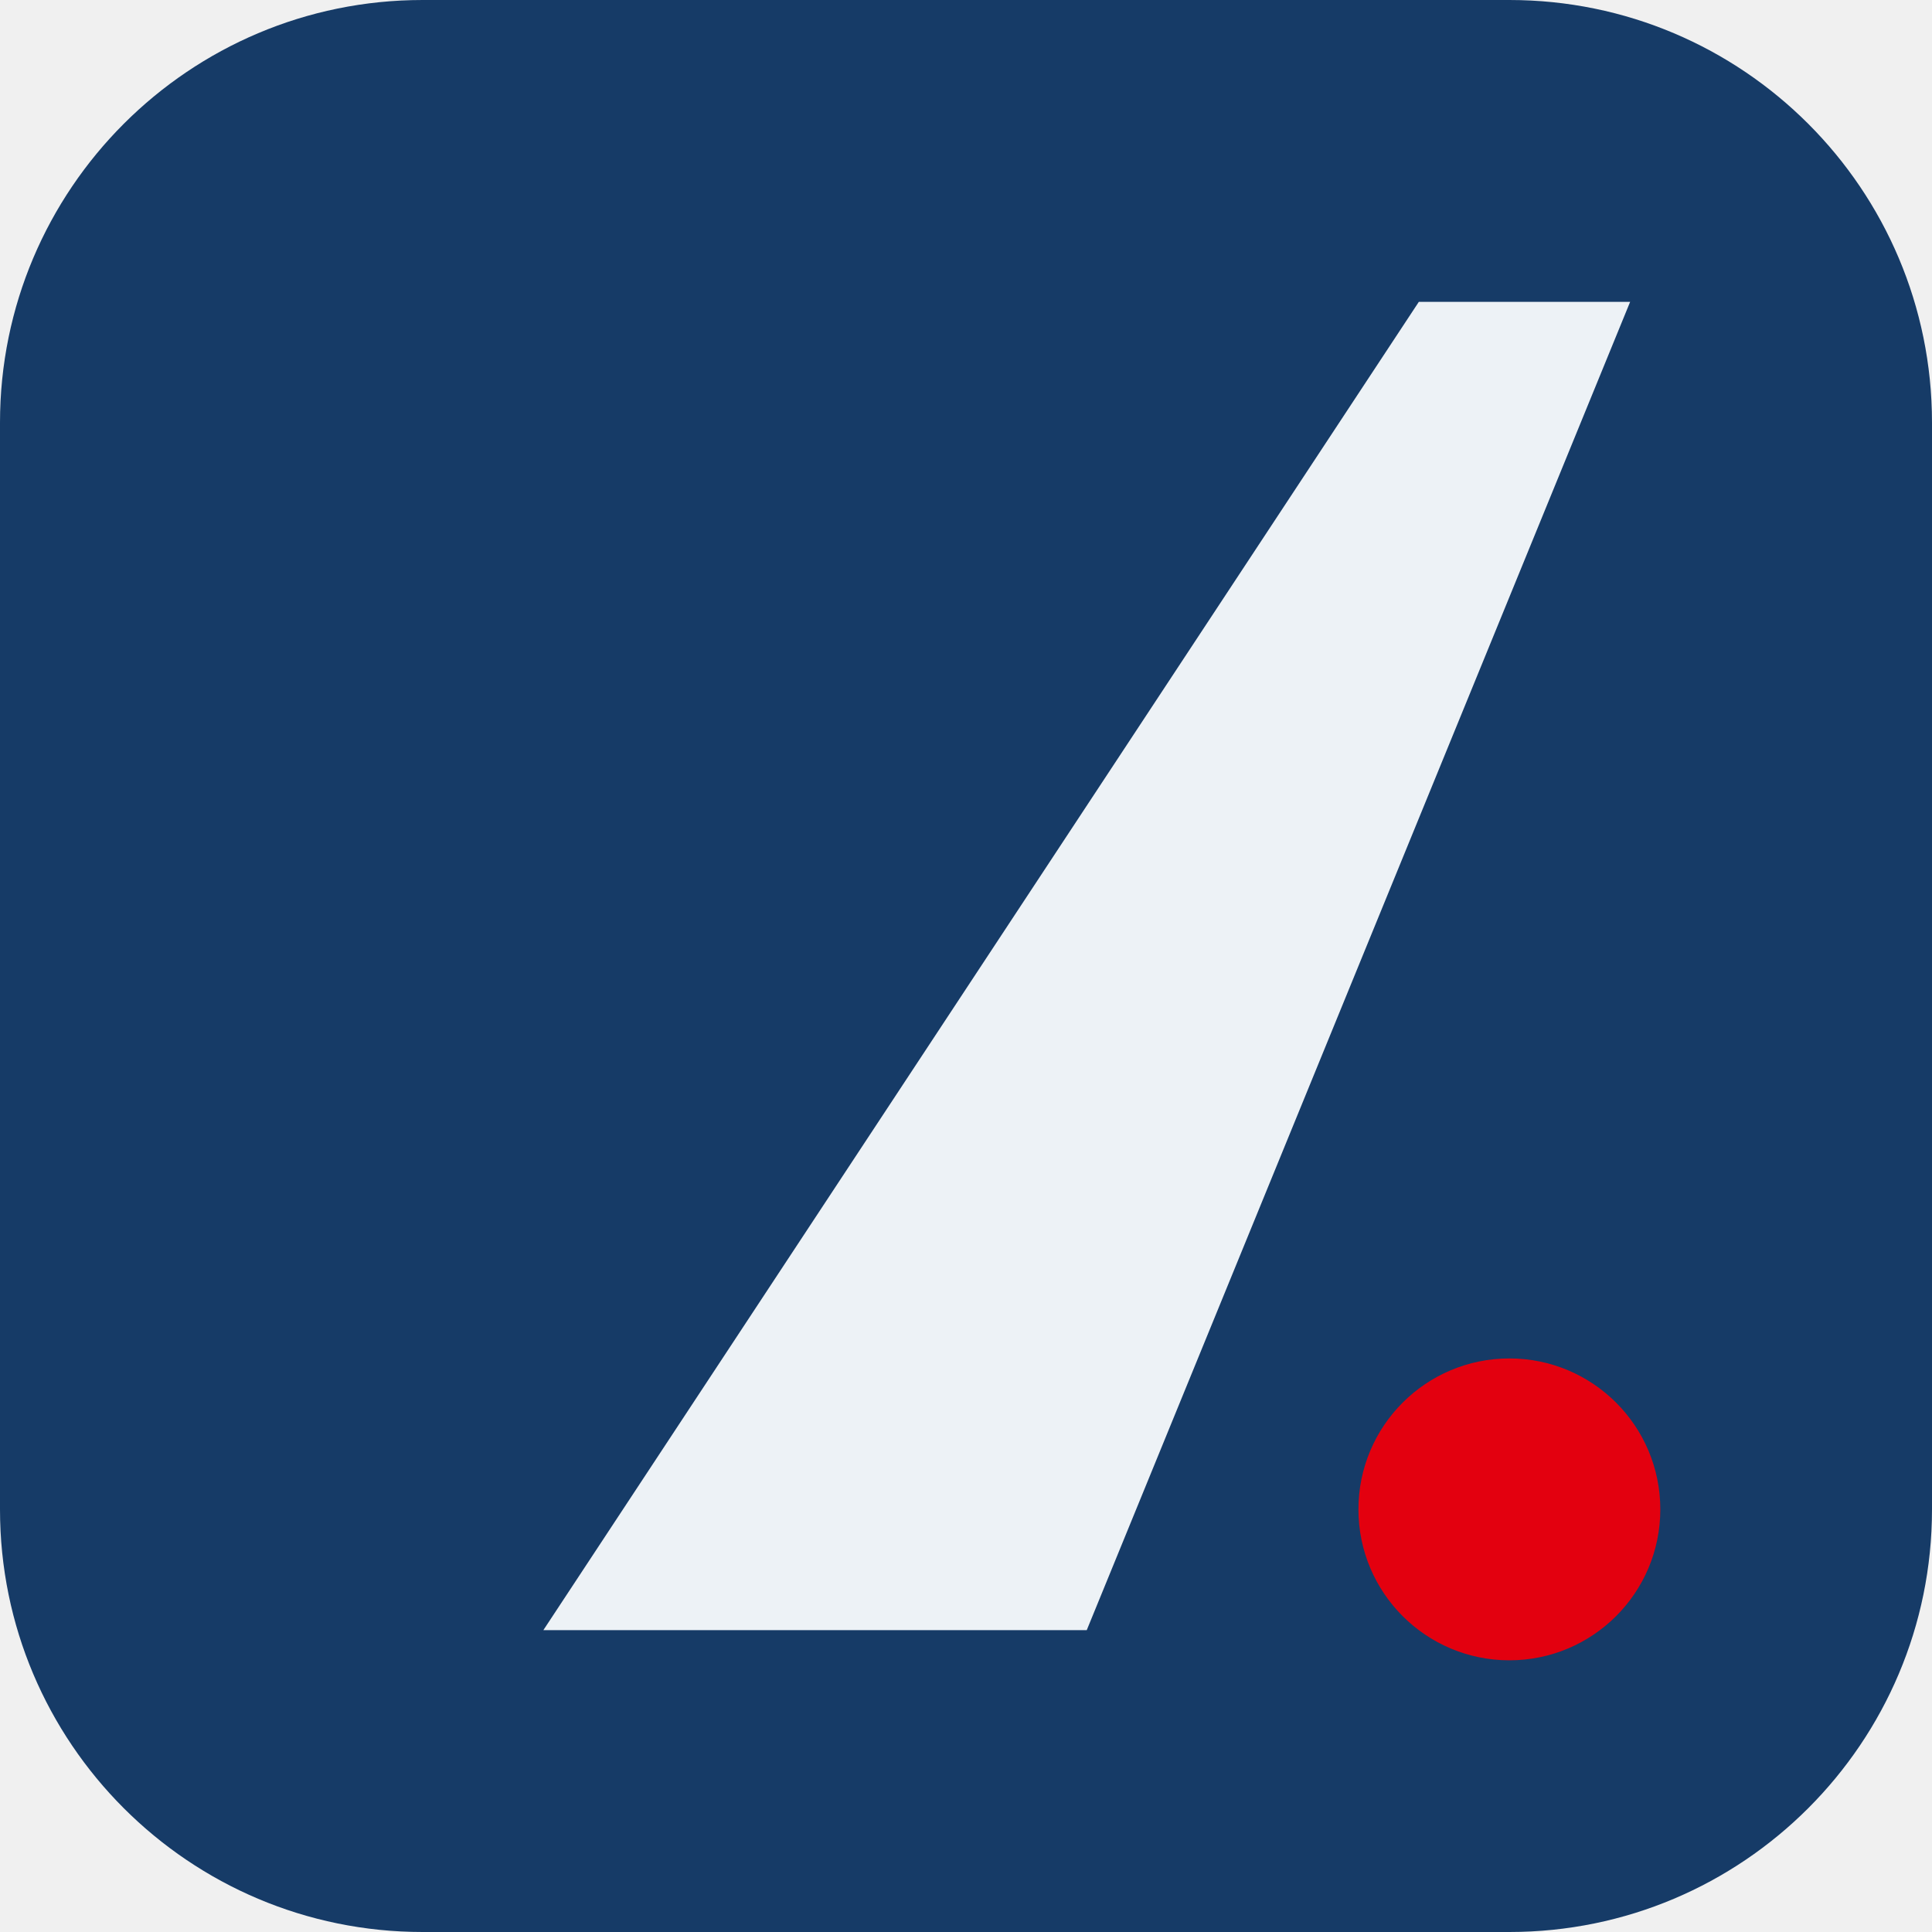
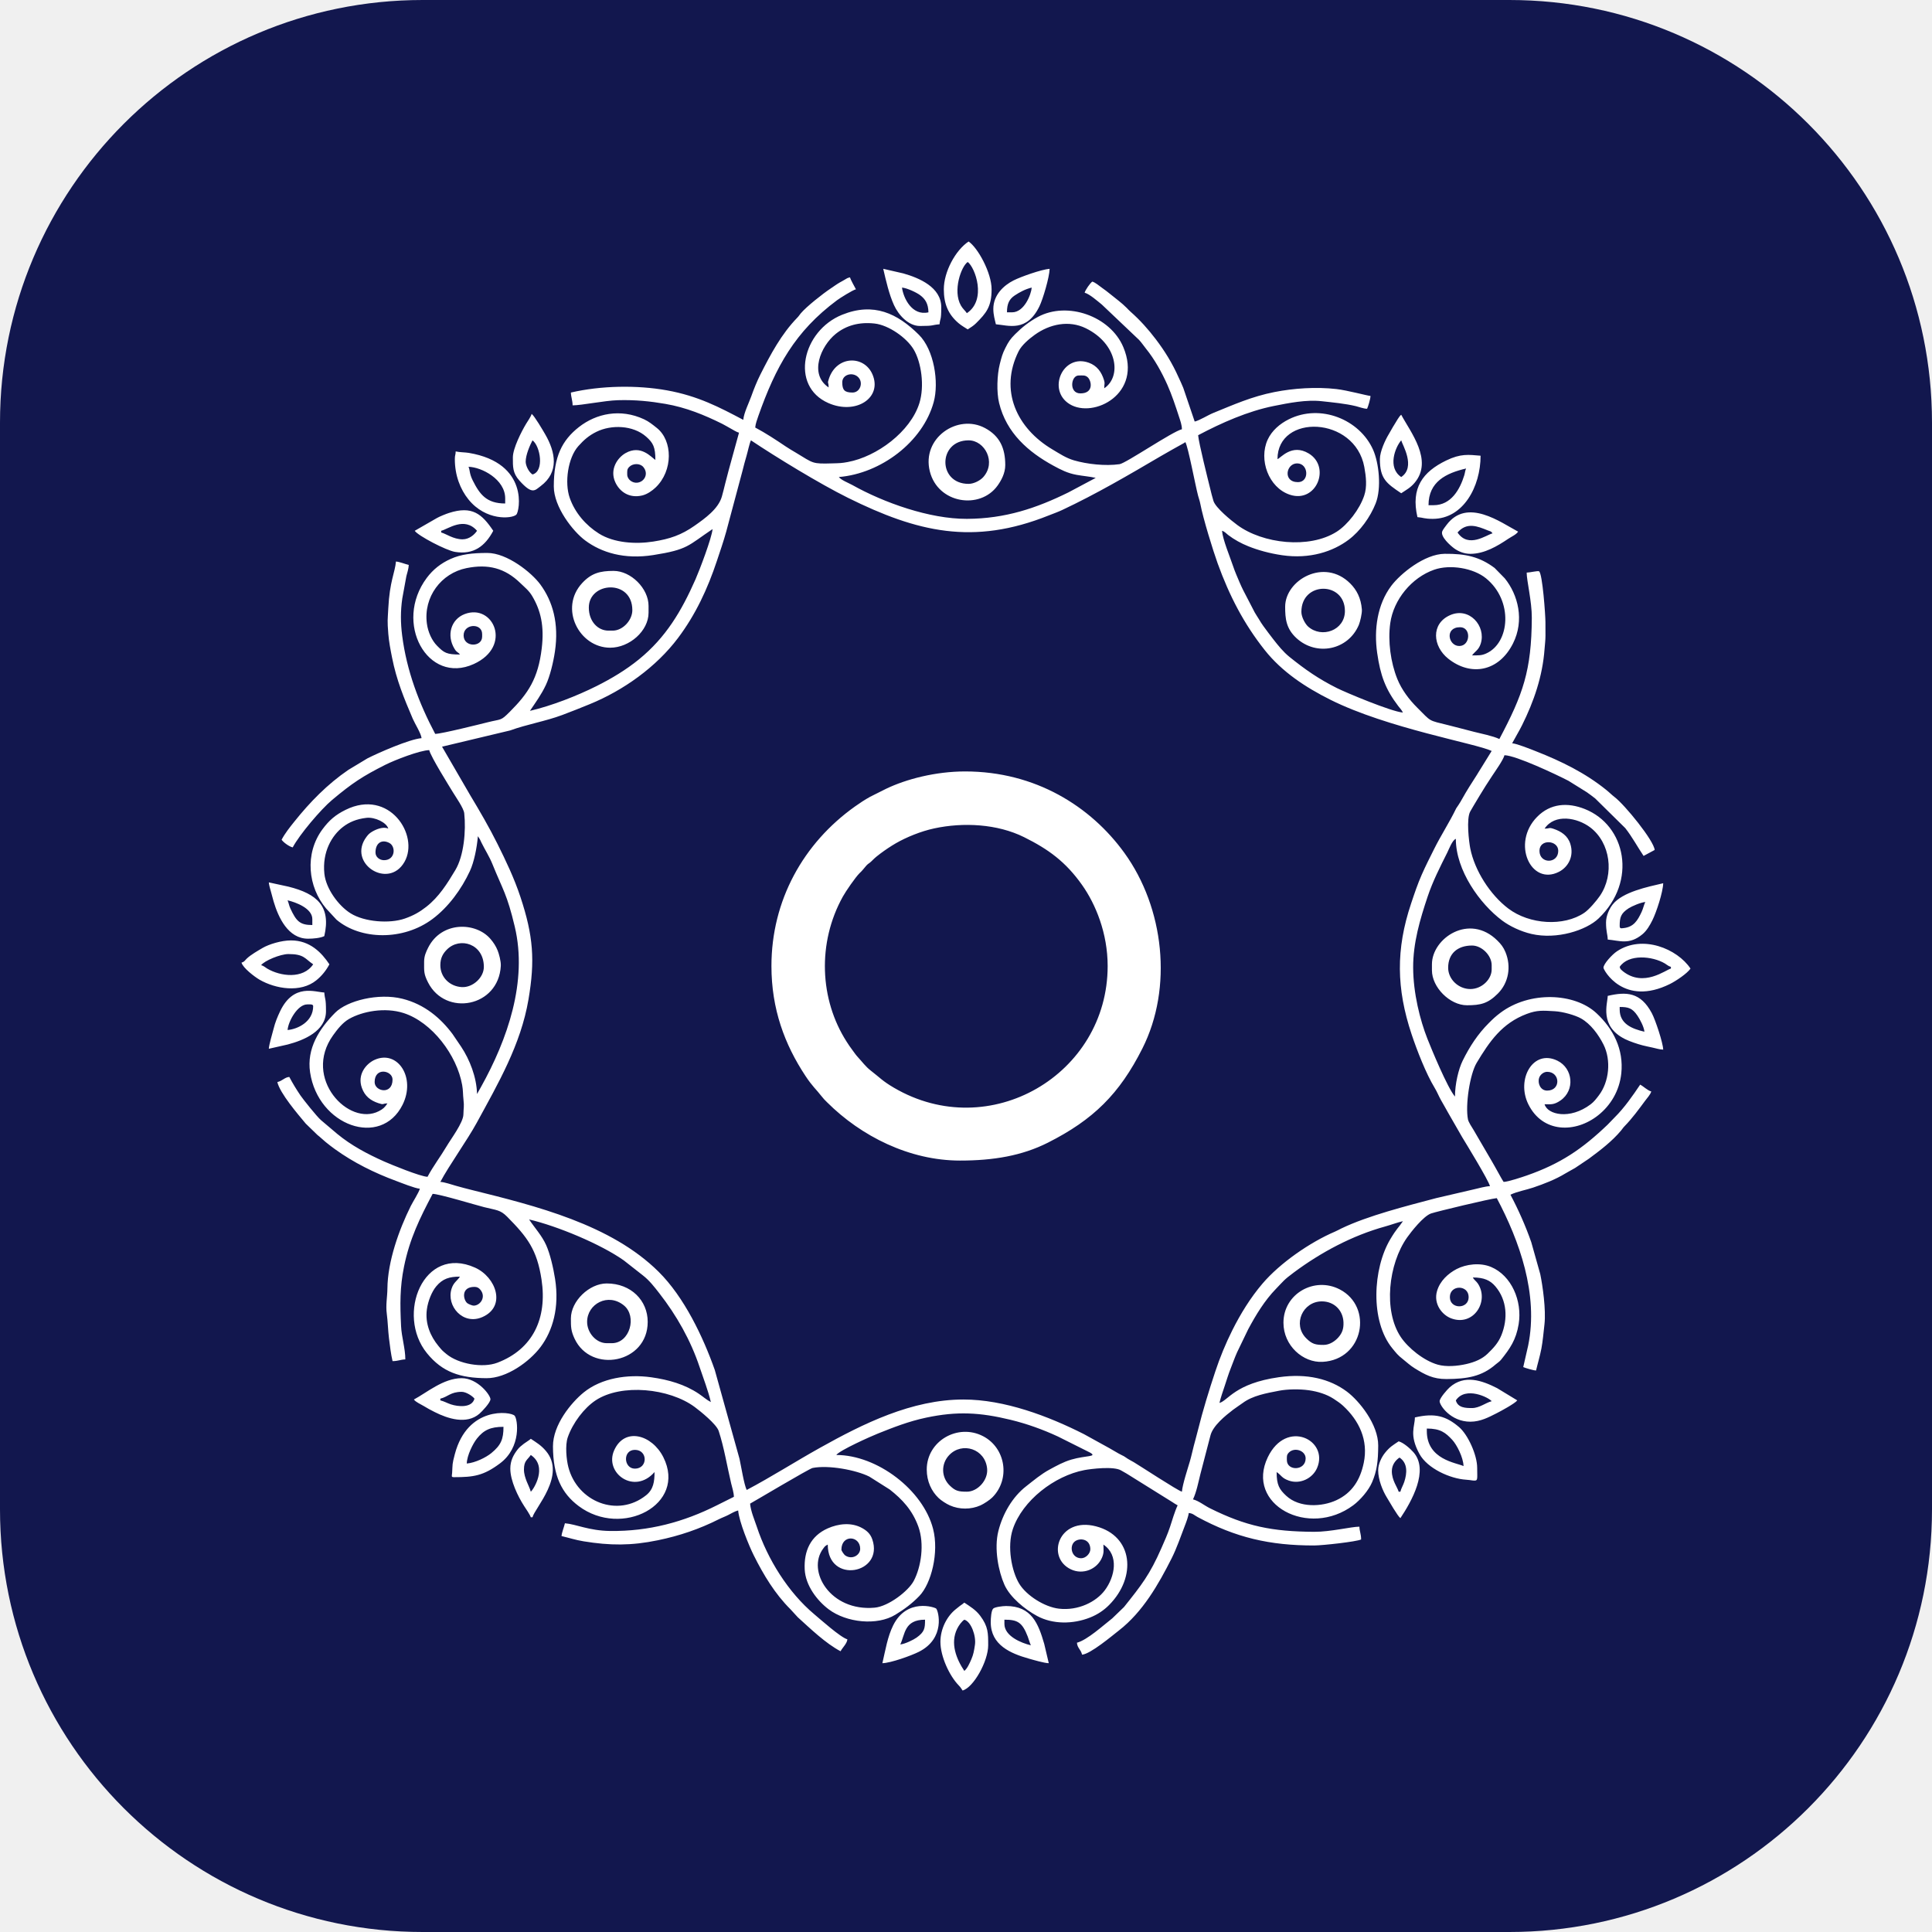
<svg xmlns="http://www.w3.org/2000/svg" viewBox="0 0 64 64">
-   <rect width="64" height="64" rx="14" fill="#163B67" />
-   <path d="M47 10h7L36 54H18z" fill="#EDF2F6" />
-   <circle cx="50" cy="50" r="5" fill="#E3000F" />
+   <rect width="64" height="64" rx="14" fill="#12174E" />
+   <g transform="translate(8 8) scale(0.64205)" fill="#FFFFFF">
+     <path fill-rule="evenodd" d="M43.324 67.937C42.826 67.937 42.693 67.315 42.990 67.074C43.232 66.877 43.782 66.918 43.796 67.459C43.802 67.687 43.565 67.937 43.324 67.937M14.662 11.360C14.662 11.006 14.887 10.499 15.014 10.259C15.417 10.554 15.636 11.854 15.014 12.020C14.797 11.875 14.662 11.540 14.662 11.360M14.001 11.139C14.001 11.624 13.986 11.942 14.342 12.339C15.007 13.081 15.137 12.842 15.436 12.619C16.396 11.902 16.204 10.875 15.672 9.953C15.555 9.749 15.116 9.001 14.970 8.894C14.932 9.037 14.774 9.260 14.686 9.403C14.444 9.803 14.001 10.676 14.001 11.139M33.990 72.384C34.241 71.861 34.188 71.107 35.267 71.107C35.267 71.558 35.243 71.736 34.828 72.033C34.674 72.143 34.228 72.364 33.990 72.384M33.066 73.352C33.497 73.343 34.555 72.962 34.945 72.766C36.338 72.067 35.960 70.652 35.841 70.533C35.777 70.468 34.333 69.971 33.623 71.400C33.331 71.989 33.228 72.655 33.066 73.352M2.377 33.991C2.805 34.090 3.654 34.406 3.654 34.959L3.654 35.267C3.009 35.267 2.828 35.067 2.524 34.417C2.451 34.262 2.435 34.119 2.377 33.991M3.434 35.972C3.708 35.972 4.063 35.939 4.271 35.840C4.629 34.304 3.903 33.655 2.422 33.286L1.409 33.066C1.421 33.214 1.482 33.417 1.525 33.566C1.577 33.741 1.604 33.873 1.657 34.051C1.901 34.873 2.402 35.972 3.434 35.972M62.741 15.014C63.220 14.463 63.771 14.690 64.302 14.906C64.469 14.974 64.455 14.933 64.547 15.058C64.239 15.130 63.303 15.852 62.741 15.014M63.402 16.115C64.133 16.115 64.801 15.713 65.356 15.340C65.537 15.218 65.761 15.128 65.867 14.970C64.966 14.493 63.237 13.202 62.174 14.623C62.109 14.712 62.007 14.835 61.958 14.940C61.829 15.214 62.374 15.693 62.576 15.839C62.779 15.985 63.072 16.115 63.402 16.115M10.259 59.703C10.640 59.615 10.786 59.351 11.360 59.351C11.591 59.351 11.922 59.570 12.020 59.703C11.888 60.197 11.166 60.118 10.802 59.997C10.608 59.932 10.439 59.833 10.259 59.792L10.259 59.703M8.894 59.747C8.993 59.883 9.229 59.978 9.397 60.080C9.608 60.208 9.740 60.280 9.965 60.393C10.641 60.734 11.606 61.052 12.272 60.484C12.416 60.360 12.831 59.916 12.844 59.741C12.859 59.534 12.190 58.647 11.360 58.647C10.416 58.647 9.547 59.402 8.894 59.747M71.107 39.626L71.107 39.494C71.552 39.494 71.758 39.551 72.023 39.942C72.144 40.120 72.362 40.517 72.383 40.771C71.737 40.620 71.107 40.366 71.107 39.626M70.490 38.922C70.482 39.319 70.043 40.486 71.385 41.153C71.618 41.269 72.033 41.410 72.294 41.476C72.454 41.517 72.622 41.550 72.798 41.589C72.985 41.630 73.178 41.692 73.352 41.695C73.344 41.348 72.950 40.160 72.766 39.816C72.186 38.729 71.459 38.696 70.490 38.922M59.351 63.446C59.351 63.114 59.547 62.875 59.747 62.742C60.181 63.032 60.138 63.555 59.992 63.998C59.930 64.185 59.830 64.338 59.792 64.503L59.703 64.503C59.644 64.282 59.351 63.923 59.351 63.446M58.646 63.402C58.646 63.894 58.885 64.457 59.078 64.775C59.215 65.001 59.650 65.764 59.792 65.868C60.362 65.016 61.287 63.397 60.464 62.465C60.299 62.280 59.955 61.972 59.703 61.905C59.390 62.115 59.247 62.195 59.008 62.487C58.812 62.727 58.646 63.083 58.646 63.402M39.758 3.654L39.494 3.654C39.494 3.197 39.620 2.967 39.898 2.781C40.147 2.616 40.445 2.454 40.771 2.378C40.740 2.745 40.382 3.654 39.758 3.654M38.790 3.478C38.790 3.780 38.865 4.027 38.922 4.271C39.569 4.325 40.510 4.695 41.168 3.347C41.348 2.978 41.686 1.840 41.695 1.409C41.263 1.445 40.211 1.817 39.831 2.010C39.330 2.264 38.790 2.756 38.790 3.478M34.078 2.378C34.345 2.400 34.835 2.635 35.010 2.767C35.280 2.968 35.433 3.205 35.443 3.654C34.588 3.854 34.146 2.903 34.078 2.378M35.003 4.359C35.764 4.359 35.574 4.308 36.016 4.271C36.044 3.928 36.104 4.120 36.104 3.390C36.104 2.360 34.965 1.879 34.148 1.647L33.110 1.409C33.260 2.055 33.409 2.713 33.663 3.278C33.896 3.794 34.410 4.359 35.003 4.359M63.490 60.188C63.175 60.188 62.758 60.183 62.653 59.792C63.155 59.042 64.365 59.649 64.502 59.835C64.211 59.904 63.873 60.188 63.490 60.188M61.817 59.835C61.817 60.049 62.388 60.892 63.402 60.892C63.934 60.892 64.365 60.652 64.737 60.466C64.973 60.349 65.710 59.947 65.823 59.792L64.782 59.160C64.002 58.764 63.098 58.442 62.334 59.120C62.216 59.224 61.817 59.673 61.817 59.835M59.835 10.259C59.886 10.476 60.609 11.634 59.835 12.152C59.116 11.670 59.520 10.622 59.835 10.259M58.735 11.227C58.735 12.236 59.064 12.472 59.835 12.989C60.107 12.807 60.308 12.708 60.528 12.448C61.502 11.290 60.303 9.822 59.835 8.938C59.724 9.020 59.583 9.289 59.492 9.431C59.375 9.612 59.295 9.775 59.183 9.959C59.022 10.226 58.735 10.827 58.735 11.227M39.362 71.327L39.362 71.107C40.032 71.107 40.277 71.232 40.564 71.974C40.626 72.133 40.660 72.288 40.727 72.428C40.227 72.311 39.362 71.952 39.362 71.327M38.657 71.239C38.657 72.418 39.685 72.850 40.614 73.113C40.856 73.182 41.414 73.347 41.651 73.352L41.416 72.355C41.111 71.306 40.764 70.402 39.450 70.402C39.271 70.402 38.872 70.453 38.787 70.532C38.682 70.627 38.657 71.032 38.657 71.239M71.107 35.312C71.107 34.872 71.165 34.667 71.566 34.405C71.736 34.294 72.195 34.098 72.428 34.078C72.351 34.238 72.320 34.416 72.237 34.593C72.030 35.037 71.828 35.371 71.299 35.426C71.177 35.438 71.107 35.458 71.107 35.312M70.402 35.135C70.402 35.617 70.484 35.742 70.490 36.016C71.094 36.066 71.600 36.310 72.284 35.740C72.504 35.555 72.658 35.292 72.795 35.018C73.000 34.609 73.342 33.566 73.352 33.110C72.542 33.299 71.261 33.558 70.747 34.203C70.583 34.409 70.402 34.777 70.402 35.135M14.573 63.358C14.573 62.901 14.755 62.864 14.926 62.609C15.829 63.215 15.052 64.410 14.926 64.503C14.890 64.351 14.768 64.118 14.712 63.968C14.645 63.791 14.573 63.589 14.573 63.358M13.869 63.314C13.869 63.939 14.266 64.755 14.582 65.243C14.664 65.370 14.892 65.698 14.926 65.823L15.014 65.823C15.124 65.351 16.769 63.653 15.706 62.401C15.458 62.109 15.236 61.980 14.926 61.773C14.875 61.817 14.945 61.763 14.854 61.833L14.567 62.030C14.434 62.134 14.327 62.215 14.227 62.350C14.041 62.598 13.869 62.893 13.869 63.314M2.377 40.683C2.416 40.222 2.899 39.362 3.390 39.362C3.504 39.362 3.698 39.336 3.698 39.450C3.698 40.262 2.893 40.640 2.377 40.683M1.409 41.651L2.378 41.432C3.212 41.214 4.359 40.742 4.359 39.714C4.359 38.996 4.305 39.157 4.271 38.746C3.803 38.735 2.691 38.246 1.989 39.722C1.854 40.007 1.740 40.280 1.655 40.621C1.583 40.910 1.431 41.388 1.409 41.651M11.404 15.366C10.931 15.366 10.534 15.068 10.303 15.014L10.303 14.926C10.654 14.844 11.496 14.172 12.152 14.926C12.013 15.133 11.745 15.366 11.404 15.366M8.938 14.926C9.110 15.183 10.557 15.940 11.019 16.015C11.980 16.171 12.571 15.714 12.989 14.926C12.401 14.049 11.896 13.624 10.704 14.006C10.545 14.057 10.223 14.187 10.084 14.267L8.938 14.926M37.425 3.698C37.326 3.551 37.219 3.481 37.117 3.302C36.683 2.538 37.136 1.279 37.469 1.057C37.851 1.337 38.461 3.005 37.425 3.698M36.236 2.466C36.236 3.219 36.461 3.759 36.997 4.214C37.158 4.351 37.303 4.424 37.469 4.535C37.630 4.427 37.756 4.359 37.899 4.217C38.424 3.694 38.701 3.365 38.701 2.466C38.701 1.622 37.997 0.325 37.513 0.000C36.834 0.455 36.236 1.563 36.236 2.466M2.422 36.764C3.238 36.764 3.265 37.003 3.698 37.293C3.180 38.067 2.009 37.919 1.322 37.511C1.216 37.448 1.150 37.373 1.013 37.337C1.178 37.111 2.001 36.764 2.422 36.764M0.000 37.205C0.073 37.479 0.675 37.938 0.926 38.084C1.759 38.566 3.052 38.777 3.862 38.117C4.140 37.892 4.367 37.611 4.535 37.293C4.137 36.698 3.539 36.060 2.554 36.060C2.053 36.060 1.413 36.259 1.092 36.447C0.850 36.588 0.477 36.802 0.275 36.995C0.162 37.103 0.157 37.163 0.000 37.205M71.107 37.425C71.559 36.750 72.790 36.864 73.439 37.250C73.546 37.313 73.612 37.388 73.749 37.425L73.749 37.513C73.485 37.574 72.348 38.501 71.275 37.653C71.089 37.506 71.135 37.479 71.107 37.425M70.270 37.469C70.270 37.589 71.313 39.494 73.705 38.306C74.005 38.157 74.591 37.767 74.761 37.513C74.077 36.491 72.283 35.743 70.965 36.622C70.718 36.787 70.270 37.273 70.270 37.469M37.293 73.749C36.885 73.140 36.555 72.325 36.924 71.575C37.007 71.406 37.156 71.198 37.293 71.107C37.647 71.201 37.909 71.953 37.842 72.402C37.795 72.718 37.765 72.895 37.658 73.146C37.574 73.343 37.441 73.640 37.293 73.749M36.060 72.252C36.060 72.998 36.521 73.995 36.995 74.486C37.102 74.596 37.125 74.642 37.204 74.761C37.764 74.612 38.525 73.253 38.525 72.428C38.525 71.807 38.531 71.463 38.112 70.904C37.881 70.597 37.600 70.432 37.293 70.226C37.251 70.262 37.250 70.264 37.195 70.305C37.139 70.345 37.115 70.358 37.066 70.396C36.989 70.456 36.924 70.509 36.846 70.572C36.391 70.937 36.060 71.585 36.060 72.252M61.508 13.605L61.244 13.605C61.244 12.389 62.158 11.950 63.182 11.712C63.134 11.810 63.126 11.938 63.089 12.060C62.867 12.784 62.412 13.605 61.508 13.605M60.672 14.221C60.986 14.247 61.015 14.310 61.464 14.310C63.033 14.310 63.930 12.653 63.930 11.052C63.307 11.000 62.908 10.934 62.154 11.300C60.954 11.882 60.320 12.709 60.672 14.221M11.712 11.624C12.385 11.639 13.605 12.268 13.605 13.253L13.605 13.517C12.648 13.517 12.294 13.055 11.931 12.329C11.746 11.959 11.794 11.794 11.712 11.624M11.007 11.227C11.007 12.076 11.294 12.791 11.706 13.303C12.603 14.421 13.943 14.311 14.180 14.093C14.339 13.946 14.865 11.432 11.725 10.906C11.530 10.873 11.260 10.880 11.051 10.831C11.047 11.030 11.007 11.006 11.007 11.227M61.156 61.376L61.156 61.245C61.860 61.245 62.121 61.457 62.467 61.827C62.699 62.076 63.039 62.733 63.050 63.182C62.688 63.008 61.156 62.855 61.156 61.376M60.540 60.672C60.540 61.149 60.234 61.559 60.774 62.552C61.184 63.306 62.358 63.833 63.183 63.885C63.347 63.895 63.409 63.911 63.507 63.923C63.818 63.961 63.754 63.897 63.754 63.270C63.754 62.612 63.280 61.562 62.817 61.168C62.159 60.610 61.590 60.427 60.540 60.672M11.623 63.050C11.633 62.629 11.944 62.018 12.144 61.765C12.495 61.324 12.846 61.156 13.517 61.156C13.517 61.793 13.389 62.102 12.891 62.511C12.618 62.735 12.061 63.013 11.623 63.050M10.963 63.754C11.981 63.754 12.483 63.680 13.335 63.044C14.462 62.203 14.248 60.751 14.091 60.582C13.886 60.363 11.663 60.073 11.007 62.565C10.862 63.113 10.897 63.060 10.867 63.536C10.858 63.689 10.802 63.754 10.963 63.754M37.425 64.503C36.981 64.503 36.831 64.462 36.548 64.191C36.102 63.764 36.082 63.072 36.509 62.619C37.177 61.911 38.382 62.290 38.471 63.325C38.522 63.909 37.980 64.503 37.425 64.503M35.355 63.358C35.355 63.973 35.602 64.479 35.959 64.823C36.099 64.959 36.363 65.127 36.543 65.208C37.041 65.430 37.633 65.430 38.130 65.208C38.305 65.129 38.604 64.932 38.736 64.801C39.682 63.855 39.431 62.248 38.262 61.640C36.961 60.963 35.355 61.886 35.355 63.358M62.257 37.469C62.257 36.744 62.736 36.324 63.490 36.324C63.992 36.324 64.502 36.835 64.502 37.337L64.502 37.557C64.502 38.069 63.993 38.569 63.402 38.569C62.793 38.569 62.257 38.068 62.257 37.469M61.420 37.293L61.420 37.601C61.420 38.482 62.345 39.406 63.226 39.406C63.935 39.406 64.309 39.316 64.822 38.802C65.376 38.246 65.521 37.415 65.215 36.668C65.109 36.409 64.984 36.254 64.800 36.071C63.352 34.633 61.420 35.946 61.420 37.293M19.153 20.077L18.932 20.077C18.386 20.077 17.920 19.600 17.920 18.888C17.920 17.550 20.165 17.405 20.165 19.021C20.165 19.544 19.670 20.077 19.153 20.077M19.021 20.958C20.018 20.958 21.002 20.093 21.002 19.153L21.002 18.800C21.002 17.902 20.095 16.995 19.196 16.995C18.508 16.995 18.053 17.109 17.578 17.622C16.370 18.923 17.423 20.958 19.021 20.958M54.684 19.109C54.684 17.527 56.930 17.526 56.930 19.065C56.930 20.070 55.726 20.491 55.029 19.865C54.883 19.734 54.684 19.380 54.684 19.109M53.847 18.844C53.847 19.451 53.892 19.969 54.430 20.464C55.463 21.413 57.096 21.086 57.648 19.783C57.712 19.631 57.821 19.182 57.805 18.984C57.759 18.395 57.536 17.975 57.205 17.644C55.864 16.304 53.847 17.465 53.847 18.844M10.259 37.337C10.259 36.960 10.401 36.730 10.599 36.531C11.267 35.863 12.504 36.232 12.504 37.425C12.504 37.980 11.931 38.499 11.369 38.469C10.742 38.435 10.259 37.962 10.259 37.337M9.422 37.161C9.422 37.646 9.397 37.784 9.627 38.233C10.528 40.000 13.263 39.506 13.379 37.374C13.392 37.135 13.282 36.745 13.216 36.581C13.124 36.350 12.996 36.161 12.845 35.984C12.093 35.103 10.316 35.058 9.627 36.441C9.522 36.653 9.422 36.862 9.422 37.161M55.829 56.930C55.416 56.930 55.237 56.889 54.936 56.590C54.216 55.874 54.753 54.684 55.741 54.684C56.368 54.684 56.830 55.138 56.856 55.758C56.870 56.102 56.787 56.321 56.589 56.545C56.427 56.727 56.151 56.930 55.829 56.930M53.759 55.785C53.759 56.972 54.775 57.859 55.778 57.804C57.895 57.690 58.401 54.970 56.666 54.067C55.357 53.386 53.759 54.290 53.759 55.785M37.513 12.505C35.905 12.505 35.932 10.259 37.513 10.259C38.352 10.259 38.958 11.389 38.268 12.159C38.127 12.317 37.802 12.505 37.513 12.505M39.406 11.536C39.406 10.660 39.121 10.035 38.364 9.627C36.956 8.868 35.081 10.136 35.514 11.861C35.934 13.531 38.111 13.850 39.010 12.593C39.190 12.342 39.406 11.963 39.406 11.536M17.832 55.741C17.832 54.818 18.913 54.219 19.734 54.896C20.413 55.455 20.040 56.841 19.109 56.841L18.844 56.841C18.296 56.841 17.832 56.302 17.832 55.741M16.995 55.565C16.995 55.997 16.994 56.199 17.185 56.608C18.033 58.424 20.958 57.880 20.958 55.741C20.958 54.641 20.100 53.759 18.844 53.759C17.943 53.759 16.995 54.670 16.995 55.565M44.689 37.381C44.689 42.981 38.594 46.558 33.657 43.658C33.068 43.313 32.941 43.143 32.468 42.778C32.196 42.568 32.030 42.327 31.800 42.081C31.691 41.965 31.611 41.839 31.512 41.708C31.404 41.565 31.321 41.441 31.225 41.291C29.824 39.109 29.701 36.186 31.026 33.800C31.182 33.518 31.671 32.808 31.887 32.592C31.957 32.522 32.000 32.488 32.060 32.412C32.388 32.000 32.299 32.186 32.570 31.910C32.684 31.794 32.817 31.688 32.952 31.587C33.221 31.386 33.490 31.205 33.772 31.042C34.299 30.739 35.049 30.429 35.740 30.281C37.237 29.958 38.995 30.047 40.375 30.732C41.632 31.356 42.522 32.002 43.368 33.198C44.070 34.189 44.689 35.688 44.689 37.381M27.342 37.381C27.342 39.601 28.021 41.427 29.103 43.061C29.457 43.596 29.656 43.749 29.921 44.092C30.036 44.240 30.087 44.287 30.215 44.414C31.968 46.162 34.461 47.419 37.072 47.419C38.795 47.419 40.268 47.171 41.607 46.495C43.944 45.315 45.298 43.983 46.480 41.637C48.063 38.496 47.603 34.379 45.551 31.543C43.815 29.143 40.959 27.342 37.336 27.342C35.812 27.342 34.298 27.737 33.257 28.237L32.435 28.649C32.152 28.806 31.904 28.971 31.656 29.147C28.981 31.047 27.342 34.006 27.342 37.381M30.952 67.497C30.952 66.698 31.921 66.764 31.921 67.452C31.921 67.778 31.497 68.035 31.144 67.789C31.082 67.745 30.952 67.547 30.952 67.497M53.935 62.874L30.248 67.232L53.935 62.874C53.935 62.696 53.918 62.609 54.034 62.488C54.322 62.187 54.904 62.378 54.904 62.786C54.904 63.435 53.935 63.445 53.935 62.874M20.297 62.345C20.971 62.345 20.971 63.314 20.297 63.314C19.712 63.314 19.658 62.345 20.297 62.345M62.345 54.464C62.345 53.816 63.314 53.816 63.314 54.464C63.314 55.097 62.345 55.097 62.345 54.464M11.976 54.904C11.902 54.904 11.713 54.823 11.657 54.782C11.446 54.628 11.295 53.936 12.020 53.936C12.164 53.936 12.248 53.993 12.319 54.077C12.642 54.458 12.317 54.904 11.976 54.904M6.869 43.369C6.869 42.576 7.793 42.770 7.793 43.237C7.793 44.048 6.869 43.858 6.869 43.369M67.364 42.840C68.041 42.840 68.090 43.809 67.364 43.809C67.018 43.809 66.861 43.431 66.951 43.152C67.002 42.992 67.181 42.840 67.364 42.840M6.913 31.525C6.913 31.031 7.239 30.828 7.626 31.031C7.977 31.215 7.936 31.921 7.353 31.921C7.130 31.921 6.913 31.762 6.913 31.525M66.968 31.437C66.968 30.811 67.937 30.882 67.937 31.437C67.937 32.117 66.968 32.122 66.968 31.437M10.347 26.065L13.863 25.226C14.724 24.911 15.686 24.753 16.549 24.430C17.026 24.251 17.512 24.058 17.970 23.870C19.706 23.160 21.396 21.956 22.524 20.455C23.424 19.257 24.045 17.933 24.530 16.472C24.691 15.988 24.867 15.482 25.009 14.970L25.845 11.844C25.910 11.582 25.986 11.295 26.060 11.046C26.125 10.828 26.202 10.433 26.285 10.259C27.577 11.124 29.831 12.501 31.290 13.224C34.858 14.990 37.753 15.695 41.651 14.133C41.876 14.043 42.114 13.961 42.341 13.854C44.104 13.026 45.763 12.054 47.438 11.070C47.660 10.939 47.833 10.849 48.054 10.718L48.620 10.403C48.704 10.350 48.651 10.386 48.696 10.347C48.848 10.611 49.204 12.547 49.356 13.121C49.395 13.269 49.437 13.364 49.470 13.536C49.615 14.298 50.127 15.950 50.363 16.604C50.969 18.280 51.715 19.721 52.796 21.084C53.683 22.202 54.896 23.001 56.181 23.643C59.129 25.117 63.699 25.900 64.502 26.285L63.947 27.183C63.863 27.308 63.823 27.389 63.745 27.510C63.473 27.935 63.227 28.311 62.975 28.765C62.918 28.867 62.855 28.976 62.793 29.067L62.669 29.251C62.664 29.260 62.659 29.272 62.655 29.281C62.316 29.978 61.888 30.633 61.538 31.334C61.307 31.796 61.100 32.201 60.893 32.671C60.683 33.147 60.524 33.621 60.347 34.150C59.550 36.526 59.588 38.553 60.369 40.898C60.646 41.729 61.115 42.936 61.561 43.668C61.691 43.881 61.766 44.085 61.891 44.307C62.017 44.532 62.140 44.738 62.257 44.954L62.980 46.212C63.157 46.504 64.344 48.439 64.414 48.740C64.192 48.745 63.837 48.846 63.605 48.899L61.640 49.356C60.111 49.761 58.120 50.260 56.738 50.926C56.611 50.988 56.544 51.031 56.414 51.086C55.136 51.632 53.584 52.701 52.672 53.773C52.052 54.502 51.545 55.327 51.117 56.181C50.781 56.852 50.479 57.585 50.243 58.300C49.913 59.296 49.605 60.289 49.339 61.359C49.269 61.640 49.203 61.870 49.136 62.125C49.065 62.394 49.013 62.654 48.932 62.933C48.815 63.333 48.552 64.123 48.520 64.503C48.296 64.443 46.340 63.159 46.036 62.980C45.912 62.907 45.848 62.882 45.727 62.805C45.654 62.759 45.663 62.761 45.595 62.717L45.541 62.682C45.533 62.677 45.522 62.670 45.514 62.666C45.510 62.663 45.426 62.622 45.425 62.622C45.191 62.508 44.995 62.375 44.777 62.257L43.472 61.537C41.632 60.604 39.366 59.747 37.249 59.747C34.585 59.747 32.084 60.988 29.838 62.244C28.568 62.953 27.349 63.735 26.065 64.414C25.926 64.125 25.780 63.194 25.694 62.804L24.419 58.223C23.818 56.518 22.841 54.464 21.519 53.154C19.057 50.713 15.196 49.760 11.870 48.934C11.575 48.861 11.362 48.804 11.070 48.722C10.864 48.664 10.457 48.524 10.259 48.520C10.705 47.677 11.652 46.360 12.138 45.468C13.245 43.435 14.410 41.439 14.806 39.110C15.149 37.095 15.058 35.829 14.392 33.820C14.065 32.835 13.645 31.963 13.209 31.085C12.787 30.236 12.287 29.378 11.802 28.572L10.347 26.065M62.829 20.870C62.263 20.870 62.063 19.901 62.873 19.901C63.457 19.901 63.412 20.870 62.829 20.870M12.416 20.253L12.416 20.385C12.416 20.939 11.475 20.948 11.460 20.337C11.446 19.710 12.416 19.667 12.416 20.253M54.508 12.416L50.589 14.926L54.508 12.416C53.713 12.416 53.894 11.448 54.464 11.448C55.060 11.448 55.111 12.416 54.508 12.416M19.901 12.020C19.901 11.843 19.884 11.756 20.000 11.635C20.186 11.440 20.558 11.432 20.729 11.633C21.021 11.978 20.793 12.406 20.415 12.445C20.174 12.470 19.901 12.281 19.901 12.020M43.192 6.913C43.409 6.913 43.533 6.885 43.666 7.011C43.858 7.195 43.982 7.837 43.281 7.837C42.680 7.837 42.788 6.913 43.192 6.913M31.525 7.793C31.120 7.793 30.996 7.670 30.996 7.265C30.996 6.864 31.515 6.721 31.804 6.986C32.104 7.260 31.927 7.793 31.525 7.793M30.248 67.232C30.248 69.292 33.160 68.749 32.545 66.961C32.448 66.681 32.271 66.518 32.024 66.381C31.463 66.069 30.793 66.154 30.248 66.395C29.367 66.786 29.013 67.553 29.058 68.510C29.097 69.336 29.694 70.120 30.297 70.573C31.216 71.262 32.790 71.427 33.735 70.852C34.198 70.570 34.595 70.275 34.971 69.886C35.588 69.248 35.996 67.642 35.682 66.422C35.166 64.415 32.799 62.609 30.688 62.609C30.869 62.363 32.471 61.648 32.839 61.502C33.618 61.190 34.423 60.873 35.322 60.683C36.920 60.344 38.099 60.411 39.680 60.794C40.527 61.000 41.347 61.296 42.121 61.655L43.768 62.479C44.192 62.716 43.580 62.623 42.814 62.847C42.400 62.969 42.047 63.168 41.695 63.358C41.244 63.602 40.887 63.910 40.488 64.220C39.769 64.778 39.276 65.646 39.052 66.526C38.817 67.451 39.063 68.630 39.362 69.302C39.652 69.953 40.418 70.575 41.049 70.916C41.850 71.350 42.897 71.348 43.784 70.994C44.177 70.837 44.496 70.620 44.766 70.347C46.204 68.896 45.993 66.786 44.089 66.291C42.147 65.786 41.497 67.900 42.795 68.511C43.418 68.804 44.138 68.508 44.396 67.907C44.510 67.642 44.475 67.505 44.469 67.232C45.290 67.782 45.060 68.900 44.540 69.592C44.096 70.184 43.177 70.653 42.176 70.539C41.434 70.454 40.494 69.859 40.123 69.245C39.736 68.605 39.492 67.338 39.796 66.434C40.294 64.958 41.941 63.685 43.488 63.389C43.820 63.326 45.011 63.176 45.387 63.409C45.485 63.469 45.566 63.509 45.667 63.569L48.027 65.040C48.137 65.111 48.185 65.146 48.300 65.207C48.150 65.519 48.017 65.987 47.909 66.313C47.781 66.699 47.619 67.058 47.464 67.410C46.862 68.786 46.435 69.322 45.533 70.453L44.928 71.037C44.459 71.402 43.643 72.152 43.104 72.296C43.128 72.580 43.304 72.634 43.369 72.912C43.806 72.876 44.903 71.949 45.281 71.654C46.504 70.698 47.305 69.298 47.992 67.937C48.256 67.413 48.460 66.806 48.677 66.245C48.740 66.084 48.858 65.767 48.872 65.603C49.089 65.621 49.158 65.718 49.327 65.809C51.290 66.869 53.044 67.281 55.346 67.278C55.778 67.277 57.528 67.083 57.766 66.968C57.766 66.673 57.684 66.559 57.678 66.308C57.257 66.308 56.191 66.577 55.345 66.573C53.165 66.560 51.833 66.288 49.958 65.354C49.668 65.209 49.400 64.981 49.092 64.899C49.269 64.530 49.371 64.009 49.471 63.605L49.990 61.613C50.113 61.100 50.768 60.577 51.161 60.275C51.323 60.151 51.484 60.055 51.652 59.930C52.169 59.545 52.870 59.422 53.527 59.295C53.965 59.210 54.586 59.201 55.073 59.270C55.521 59.334 55.980 59.471 56.349 59.711C56.510 59.816 56.693 59.939 56.831 60.066C57.664 60.834 58.145 61.844 57.903 63.011C57.722 63.885 57.309 64.562 56.489 64.943C55.755 65.284 54.590 65.353 53.901 64.713C53.548 64.385 53.407 64.159 53.407 63.490C53.665 63.662 53.652 63.791 54.027 63.927C54.611 64.138 55.258 63.822 55.492 63.285C56.120 61.843 53.911 60.728 52.951 62.726C51.779 65.165 55.061 66.920 57.364 65.201C57.724 64.932 58.152 64.439 58.333 64.013C58.580 63.434 58.644 62.943 58.648 62.124C58.653 61.033 57.671 59.817 57.031 59.338C56.159 58.686 54.980 58.390 53.531 58.595C51.254 58.917 50.902 59.805 50.457 59.924C50.520 59.653 50.637 59.317 50.727 59.049C50.822 58.763 50.918 58.444 51.030 58.162C51.145 57.872 51.237 57.603 51.367 57.311L51.940 56.123C52.337 55.383 52.788 54.638 53.375 54.035C53.764 53.635 53.761 53.589 54.294 53.193C55.692 52.153 57.309 51.288 59.008 50.819C59.328 50.731 59.608 50.619 59.924 50.546C59.675 50.917 59.617 50.897 59.271 51.478C58.374 52.983 58.218 55.702 59.385 57.116C59.576 57.349 59.659 57.461 59.905 57.653C60.122 57.823 60.284 57.984 60.525 58.133C61.066 58.467 61.478 58.695 62.169 58.691C63.236 58.685 63.993 58.562 64.713 57.932C64.825 57.834 64.899 57.804 64.994 57.685C65.440 57.126 65.762 56.674 65.895 55.856C66.089 54.656 65.522 53.351 64.473 52.909C63.903 52.669 63.181 52.764 62.699 53.013C62.258 53.242 61.833 53.628 61.682 54.153C61.491 54.818 61.944 55.378 62.399 55.555C63.558 56.004 64.394 54.685 63.791 53.766C63.710 53.643 63.572 53.557 63.534 53.451C64.106 53.451 64.430 53.597 64.698 53.916C65.301 54.629 65.342 55.581 65.007 56.421C64.840 56.837 64.587 57.097 64.294 57.382C64.017 57.651 63.647 57.812 63.200 57.916C62.738 58.023 62.153 58.072 61.722 57.949C60.997 57.744 60.186 57.085 59.808 56.516C58.910 55.164 59.167 52.761 60.143 51.382C60.345 51.097 60.984 50.281 61.375 50.148C61.669 50.047 64.428 49.385 64.766 49.357C65.931 51.557 66.927 54.310 66.385 56.963L66.131 58.074C66.224 58.119 66.659 58.247 66.792 58.250C66.882 57.864 66.984 57.549 67.068 57.117C67.137 56.757 67.181 56.265 67.226 55.866C67.310 55.109 67.133 53.879 67.009 53.278L66.545 51.629C66.253 50.794 65.883 49.958 65.471 49.181C65.823 49.011 66.266 48.940 66.644 48.812C67.207 48.621 67.793 48.395 68.297 48.088C68.472 47.982 68.623 47.909 68.804 47.802L69.515 47.325C70.099 46.893 70.708 46.432 71.182 45.865C71.263 45.768 71.264 45.744 71.359 45.646C71.755 45.239 72.085 44.785 72.421 44.331C72.524 44.192 72.693 44.014 72.736 43.853C72.541 43.801 72.347 43.598 72.164 43.501C71.779 44.074 71.349 44.694 70.854 45.185L70.486 45.565C69.176 46.820 68.061 47.577 66.325 48.185C66.086 48.268 65.354 48.515 65.119 48.520C65.011 48.359 64.911 48.159 64.813 47.990C64.709 47.808 64.621 47.638 64.511 47.455C64.289 47.086 64.100 46.739 63.878 46.371C63.767 46.188 63.681 46.025 63.570 45.842C63.485 45.703 63.308 45.439 63.279 45.296C63.135 44.564 63.374 42.964 63.729 42.375C64.389 41.276 65.033 40.333 66.314 39.852C66.853 39.650 67.137 39.678 67.761 39.714C68.184 39.738 68.812 39.918 69.108 40.084C69.606 40.363 70.012 40.917 70.271 41.431C70.678 42.240 70.564 43.356 70.032 44.055C69.895 44.235 69.780 44.387 69.611 44.515C68.533 45.329 67.376 45.050 67.232 44.513C67.537 44.513 67.705 44.558 68.051 44.320C68.816 43.792 68.696 42.658 67.895 42.266C66.642 41.652 65.754 43.220 66.394 44.515C67.132 46.005 68.826 46.013 70.000 45.080C70.641 44.571 71.095 43.817 71.190 42.923C71.320 41.683 70.783 40.627 69.907 39.813C68.779 38.763 66.457 38.657 64.943 39.802C64.697 39.988 64.580 40.099 64.359 40.320C63.788 40.890 63.367 41.534 63.005 42.267C62.791 42.701 62.609 43.469 62.609 44.117C62.218 43.667 61.378 41.619 61.187 41.136C60.806 40.170 60.457 38.785 60.451 37.468C60.445 36.185 60.806 34.975 61.195 33.809C61.461 33.011 61.845 32.260 62.213 31.525C62.298 31.354 62.470 30.887 62.653 30.820C62.653 32.446 63.888 34.171 65.043 35.035C65.432 35.326 65.999 35.597 66.553 35.726C67.869 36.031 69.383 35.534 70.018 34.927C72.031 33.006 71.426 30.120 69.302 29.279C68.429 28.933 67.535 28.984 66.846 29.686C65.505 31.051 66.528 33.254 67.967 32.524C68.447 32.281 68.764 31.723 68.560 31.078C68.427 30.656 68.090 30.437 67.701 30.305C67.442 30.217 67.515 30.292 67.232 30.292C67.758 29.507 68.919 29.724 69.586 30.228C70.631 31.019 70.845 32.651 70.086 33.762C69.914 34.013 69.530 34.465 69.284 34.633C68.225 35.354 66.454 35.245 65.357 34.413C64.420 33.702 63.624 32.454 63.397 31.310C63.331 30.975 63.185 29.781 63.397 29.407C63.455 29.305 63.494 29.235 63.559 29.128C63.675 28.935 63.758 28.797 63.872 28.605C64.084 28.248 64.293 27.928 64.521 27.580C64.683 27.333 65.096 26.757 65.163 26.505C65.764 26.519 67.857 27.510 68.466 27.826L69.415 28.417C69.575 28.534 69.693 28.614 69.844 28.737L71.396 30.267C71.749 30.716 72.023 31.229 72.340 31.701C72.529 31.601 72.716 31.497 72.912 31.393C72.871 30.906 71.371 29.066 70.843 28.663C70.691 28.547 70.583 28.431 70.416 28.297C69.325 27.416 68.086 26.810 66.779 26.298C66.518 26.196 65.819 25.911 65.559 25.889C65.724 25.577 65.909 25.281 66.073 24.950C66.673 23.744 67.127 22.438 67.229 21.043C67.249 20.782 67.277 20.581 67.278 20.343C67.278 20.108 67.276 19.872 67.276 19.637C67.277 19.301 67.125 17.122 66.946 17.016C66.883 16.979 66.466 17.083 66.308 17.083C66.308 17.504 66.577 18.570 66.573 19.416C66.557 22.152 66.119 23.364 64.899 25.669C64.571 25.512 63.965 25.391 63.596 25.299C63.128 25.181 62.733 25.071 62.266 24.956C61.200 24.692 61.409 24.795 60.661 24.051C60.248 23.640 59.859 23.130 59.633 22.569C59.293 21.727 59.138 20.621 59.270 19.688C59.441 18.473 60.375 17.339 61.535 16.934C62.354 16.648 63.555 16.846 64.208 17.377C65.629 18.533 65.441 20.703 64.225 21.253C63.977 21.366 63.828 21.354 63.490 21.354C63.646 21.141 63.832 21.082 63.938 20.746C64.224 19.841 63.343 18.831 62.344 19.284C61.358 19.731 61.458 20.886 62.262 21.525C63.427 22.450 64.870 22.197 65.603 20.738C66.203 19.545 65.865 18.225 65.177 17.378L64.654 16.844C63.889 16.272 63.167 16.102 62.079 16.113C61.037 16.123 59.799 17.134 59.325 17.762C58.598 18.725 58.422 20.024 58.595 21.230C58.760 22.389 59.019 23.097 59.684 23.971C59.801 24.125 59.834 24.135 59.924 24.304C59.308 24.253 56.952 23.259 56.519 23.042C55.567 22.565 54.890 22.092 54.074 21.436C53.750 21.175 53.488 20.847 53.231 20.518C53.053 20.289 52.902 20.087 52.721 19.839C52.628 19.710 52.578 19.629 52.496 19.491C52.413 19.349 52.357 19.284 52.277 19.138L51.676 17.979C51.603 17.822 51.566 17.758 51.495 17.586C51.371 17.289 51.259 17.047 51.156 16.737C51.015 16.311 50.628 15.386 50.589 14.926C50.728 14.963 50.795 15.057 50.903 15.140C51.215 15.378 51.575 15.576 51.947 15.725C52.452 15.928 53.044 16.091 53.688 16.186C55.124 16.396 56.315 15.995 57.125 15.386C57.720 14.939 58.239 14.214 58.515 13.518C58.828 12.730 58.686 11.424 58.383 10.743C57.688 9.182 55.669 8.358 54.037 9.172C53.576 9.401 53.156 9.758 52.941 10.233C52.477 11.252 52.985 12.692 54.082 13.062C55.458 13.528 56.219 11.631 55.063 10.936C54.185 10.408 53.608 11.186 53.451 11.227C53.451 8.875 57.445 9.002 57.931 11.635C58.021 12.127 58.080 12.649 57.927 13.106C57.691 13.814 57.072 14.617 56.498 14.979C55.088 15.868 52.691 15.599 51.375 14.625C51.077 14.405 50.263 13.749 50.148 13.386C50.083 13.181 50.025 12.937 49.973 12.724C49.873 12.322 49.391 10.405 49.357 9.995C50.560 9.358 51.919 8.755 53.263 8.486C54.037 8.331 54.940 8.151 55.734 8.240C56.310 8.304 56.940 8.361 57.503 8.497C57.681 8.540 57.886 8.626 58.074 8.630C58.128 8.517 58.247 8.129 58.250 7.969C58.076 7.955 57.059 7.678 56.493 7.613C55.443 7.493 54.281 7.572 53.293 7.768C52.122 7.999 51.186 8.420 50.143 8.844C49.857 8.960 49.434 9.231 49.180 9.290L48.589 7.548C48.501 7.328 48.428 7.187 48.344 7.000C48.021 6.276 47.635 5.651 47.174 5.044C46.780 4.524 46.353 4.049 45.868 3.621C45.792 3.555 45.742 3.497 45.669 3.423C45.414 3.165 45.115 2.953 44.832 2.720C44.685 2.599 44.529 2.482 44.381 2.378C44.245 2.282 44.052 2.111 43.897 2.069C43.786 2.144 43.539 2.497 43.501 2.642C43.757 2.710 44.172 3.080 44.387 3.252L46.307 5.075C46.434 5.210 46.535 5.365 46.657 5.517C47.106 6.069 47.485 6.755 47.771 7.398C48.001 7.915 48.192 8.492 48.371 9.043C48.433 9.233 48.520 9.469 48.520 9.687C48.036 9.799 45.631 11.442 45.303 11.489C44.566 11.594 43.628 11.488 42.952 11.292C42.534 11.170 42.206 10.945 41.841 10.729C40.003 9.640 39.084 7.684 40.095 5.664C40.255 5.344 40.635 5.025 40.922 4.818C41.705 4.252 42.695 4.052 43.560 4.475C45.202 5.279 45.418 6.967 44.513 7.573C44.513 7.310 44.559 7.343 44.500 7.149C44.372 6.733 44.141 6.409 43.718 6.255C42.370 5.768 41.551 7.669 42.727 8.391C43.962 9.150 46.513 7.853 45.495 5.446C44.821 3.849 42.612 3.072 41.093 3.889C40.643 4.131 40.271 4.427 39.916 4.781C39.660 5.038 39.573 5.171 39.406 5.503C39.260 5.794 39.217 5.958 39.124 6.322C38.982 6.879 38.952 7.775 39.088 8.331C39.466 9.885 40.605 10.866 41.887 11.565C42.279 11.778 42.617 11.954 43.085 12.039C43.412 12.099 43.776 12.127 44.073 12.196L42.665 12.945C41.026 13.752 39.419 14.302 37.424 14.310C35.497 14.317 33.141 13.475 31.511 12.562C31.325 12.459 30.935 12.309 30.820 12.152C32.989 11.972 35.153 10.339 35.714 8.284C35.994 7.258 35.731 5.586 34.948 4.810C33.838 3.710 32.620 3.122 30.990 3.779C28.935 4.607 28.276 7.455 30.278 8.335C31.696 8.959 33.078 8.069 32.553 6.853C32.126 5.865 30.716 5.875 30.311 7.067C30.209 7.370 30.292 7.200 30.292 7.529C29.265 6.841 29.890 5.390 30.657 4.768C31.197 4.331 31.867 4.143 32.665 4.232C33.388 4.312 34.315 4.962 34.677 5.565C35.077 6.231 35.249 7.459 34.976 8.338C34.516 9.813 32.783 11.100 31.279 11.378C30.968 11.436 30.860 11.437 30.510 11.447C29.423 11.480 29.527 11.452 28.600 10.894C28.408 10.779 28.260 10.696 28.082 10.576C27.578 10.236 27.042 9.883 26.505 9.598C26.521 9.408 26.603 9.185 26.664 9.009C27.557 6.471 28.562 4.638 30.725 3.031C30.877 2.918 31.534 2.505 31.701 2.466C31.633 2.337 31.424 1.966 31.393 1.849C31.260 1.880 31.227 1.906 31.119 1.972C31.023 2.032 30.958 2.062 30.866 2.115C30.709 2.205 30.550 2.323 30.389 2.430C30.004 2.686 29.150 3.355 28.852 3.711C28.770 3.809 28.770 3.833 28.675 3.931C27.854 4.776 27.296 5.825 26.769 6.868C26.601 7.203 26.438 7.602 26.302 7.986C26.179 8.331 25.919 8.845 25.889 9.202C24.669 8.557 23.558 7.970 21.952 7.680C20.407 7.401 18.538 7.434 16.995 7.793C17.000 8.027 17.083 8.203 17.083 8.454C17.547 8.454 18.722 8.209 19.415 8.188C20.329 8.161 21.103 8.246 21.870 8.378C22.931 8.560 23.880 8.950 24.803 9.407C24.978 9.494 25.076 9.564 25.228 9.643C25.364 9.713 25.527 9.830 25.669 9.863L25.308 11.174C25.193 11.592 25.066 12.049 24.955 12.495C24.904 12.703 24.846 12.941 24.784 13.160C24.602 13.798 23.909 14.290 23.380 14.662C22.690 15.146 22.103 15.346 21.248 15.481C20.336 15.624 19.216 15.556 18.439 15.067C17.771 14.647 17.205 14.003 16.934 13.226C16.660 12.444 16.840 11.158 17.380 10.556C17.662 10.241 17.923 10.010 18.315 9.818C19.076 9.443 20.203 9.471 20.881 10.072C21.240 10.390 21.354 10.608 21.354 11.271C21.134 11.124 20.605 10.468 19.813 10.919C19.393 11.159 18.986 11.759 19.284 12.417C19.500 12.895 19.990 13.265 20.675 13.103C20.938 13.040 21.199 12.852 21.366 12.692C22.271 11.829 22.259 10.274 21.424 9.616C21.212 9.448 21.023 9.291 20.768 9.172C19.545 8.604 18.303 8.874 17.410 9.573C16.537 10.257 16.112 11.104 16.113 12.638C16.114 13.701 17.102 14.955 17.731 15.423C18.577 16.054 19.752 16.412 21.242 16.179C23.054 15.894 23.026 15.694 24.304 14.838C24.266 15.295 23.631 16.961 23.422 17.435C22.700 19.070 21.898 20.426 20.504 21.561C19.837 22.104 19.084 22.555 18.316 22.939C17.307 23.444 15.995 23.957 14.882 24.216C15.183 23.766 15.467 23.386 15.704 22.881C15.913 22.436 16.088 21.721 16.172 21.148C16.385 19.701 16.057 18.564 15.417 17.693C14.969 17.083 13.705 16.068 12.682 16.069C11.899 16.070 11.324 16.138 10.787 16.379C10.280 16.606 9.878 16.929 9.560 17.354C7.828 19.669 9.599 22.883 11.982 21.801C13.999 20.885 12.992 18.660 11.517 19.222C10.804 19.494 10.566 20.324 10.992 21.018C11.119 21.225 11.168 21.169 11.271 21.310C10.576 21.310 10.448 21.218 10.093 20.860C9.824 20.589 9.624 20.157 9.565 19.715C9.381 18.342 10.301 17.114 11.612 16.851C12.725 16.629 13.584 16.844 14.386 17.623C14.613 17.844 14.828 18.007 14.996 18.290C15.439 19.032 15.629 19.841 15.490 20.994C15.304 22.549 14.797 23.310 13.836 24.271C13.359 24.748 13.429 24.623 12.698 24.806C12.327 24.899 10.344 25.397 9.994 25.405C9.160 23.828 8.521 22.148 8.289 20.330C8.206 19.675 8.201 19.075 8.295 18.422L8.506 17.268C8.545 17.116 8.625 16.874 8.630 16.687C8.432 16.641 8.169 16.528 7.969 16.511C7.922 17.075 7.643 17.529 7.573 18.933C7.542 19.565 7.517 19.510 7.575 20.251C7.607 20.650 7.691 21.081 7.768 21.468C7.998 22.637 8.393 23.585 8.837 24.625C8.943 24.873 9.271 25.392 9.290 25.625C8.663 25.677 7.065 26.380 6.501 26.666L5.512 27.262C4.435 27.998 3.531 28.922 2.724 29.934C2.491 30.224 2.243 30.536 2.069 30.865C2.162 31.003 2.457 31.218 2.642 31.261C2.985 30.611 4.091 29.300 4.680 28.808C5.714 27.943 6.242 27.594 7.411 27.004C7.913 26.751 9.203 26.252 9.686 26.242C9.767 26.589 10.734 28.127 10.905 28.412C11.055 28.662 11.463 29.234 11.492 29.499C11.590 30.410 11.474 31.694 11.033 32.431C10.614 33.131 10.189 33.814 9.536 34.325C9.193 34.594 8.881 34.774 8.427 34.932C7.642 35.207 6.341 35.110 5.626 34.661C5.002 34.270 4.357 33.390 4.276 32.620C4.159 31.494 4.662 30.645 5.238 30.203C5.554 29.961 5.927 29.796 6.447 29.736C6.878 29.686 7.489 29.978 7.573 30.292C7.307 30.165 6.911 30.344 6.726 30.458C6.598 30.538 6.545 30.589 6.452 30.712C5.426 32.072 7.578 33.465 8.409 32.009C9.193 30.636 7.622 28.210 5.371 29.323C4.838 29.586 4.518 29.867 4.176 30.329C3.246 31.585 3.428 33.310 4.371 34.418L4.900 34.990C6.140 36.040 8.343 36.087 9.857 34.953C10.680 34.337 11.348 33.420 11.785 32.479C11.997 32.024 12.146 31.285 12.196 30.688C12.203 30.696 12.214 30.698 12.216 30.713L12.302 30.848C12.339 30.921 12.349 30.951 12.386 31.026C12.562 31.382 12.793 31.744 12.938 32.103C13.494 33.477 13.696 33.659 14.098 35.346C14.774 38.179 13.718 41.178 12.358 43.619L12.152 43.985C12.133 43.118 11.772 42.206 11.333 41.546L10.888 40.890C10.277 40.072 9.448 39.358 8.305 39.071C7.072 38.761 5.452 39.165 4.832 39.791C4.019 40.611 3.354 41.633 3.539 42.867C3.955 45.634 7.190 46.775 8.308 44.544C9.013 43.136 8.051 41.687 6.867 42.223C6.439 42.417 5.957 42.971 6.212 43.673C6.365 44.096 6.652 44.319 7.060 44.456C7.369 44.559 7.239 44.476 7.529 44.469C7.393 44.672 7.317 44.750 7.091 44.868C5.535 45.676 3.141 43.171 4.723 40.959C4.947 40.646 5.216 40.302 5.549 40.112C6.236 39.719 7.396 39.498 8.361 39.807C9.831 40.278 11.113 41.980 11.385 43.519C11.438 43.818 11.419 43.977 11.454 44.287C11.494 44.635 11.457 44.679 11.449 45.043C11.439 45.464 10.813 46.292 10.581 46.685C10.266 47.218 9.888 47.708 9.598 48.256C9.233 48.248 7.699 47.617 7.353 47.463C6.472 47.069 5.667 46.641 4.941 46.044L4.107 45.338C3.888 45.153 3.168 44.244 3.046 44.065C2.834 43.752 2.643 43.440 2.466 43.104C2.219 43.125 2.121 43.305 1.849 43.369C1.984 43.950 2.911 45.029 3.315 45.513L3.919 46.099C4.070 46.214 4.178 46.330 4.345 46.465C4.512 46.599 4.641 46.701 4.818 46.828C5.778 47.523 6.869 48.060 7.976 48.469C8.240 48.567 8.942 48.851 9.202 48.872C9.150 49.067 8.846 49.539 8.732 49.767C8.131 50.978 7.540 52.618 7.528 54.023C7.525 54.445 7.433 54.869 7.497 55.333C7.547 55.697 7.562 56.216 7.609 56.586C7.661 57.001 7.707 57.396 7.793 57.766C8.088 57.766 8.203 57.684 8.453 57.678C8.453 57.113 8.260 56.527 8.233 55.961C8.179 54.825 8.169 53.961 8.384 52.897C8.676 51.452 9.203 50.382 9.862 49.136C10.216 49.144 12.107 49.719 12.522 49.823C13.160 49.983 13.350 49.957 13.704 50.314C14.750 51.370 15.245 52.013 15.480 53.558C15.784 55.562 15.031 57.152 13.203 57.848C12.441 58.138 11.192 57.912 10.577 57.404C10.348 57.215 10.348 57.212 10.160 56.984C9.754 56.492 9.462 55.833 9.565 55.091C9.623 54.667 9.816 54.183 10.051 53.904C10.382 53.510 10.729 53.407 11.271 53.407C11.116 53.640 10.943 53.702 10.838 54.031C10.556 54.920 11.427 55.935 12.431 55.492C13.676 54.943 13.135 53.429 12.046 52.941C9.390 51.751 7.954 55.368 9.568 57.357C10.368 58.343 11.288 58.639 12.637 58.647C13.680 58.654 14.863 57.792 15.430 57.037C16.060 56.198 16.410 54.998 16.178 53.520C16.088 52.945 15.917 52.222 15.718 51.779C15.499 51.290 15.131 50.896 14.838 50.457C16.291 50.796 18.534 51.728 19.725 52.570L20.712 53.345C21.044 53.603 21.297 53.931 21.555 54.263C22.446 55.404 23.175 56.689 23.638 58.079C23.828 58.650 24.077 59.282 24.216 59.879C23.977 59.753 23.818 59.600 23.591 59.448C22.876 58.968 22.037 58.725 21.137 58.600C19.923 58.431 18.568 58.638 17.649 59.388C17.018 59.904 16.065 61.047 16.070 62.168C16.076 63.691 16.521 64.589 17.397 65.245C19.623 66.911 22.992 65.173 21.766 62.726C21.182 61.561 19.763 61.153 19.225 62.374C18.709 63.544 20.272 64.684 21.310 63.490C21.310 63.979 21.257 64.382 20.877 64.686C19.411 65.861 17.322 65.024 16.862 63.227C16.766 62.854 16.690 62.115 16.833 61.699C17.090 60.954 17.683 60.179 18.271 59.791C19.600 58.913 22.074 59.163 23.386 60.136C23.676 60.352 24.504 61.018 24.620 61.369C24.899 62.218 25.054 63.188 25.263 64.072C25.313 64.282 25.400 64.541 25.405 64.767L24.524 65.207C22.814 66.067 21.020 66.554 19.019 66.530C17.924 66.516 17.270 66.180 16.687 66.132C16.639 66.337 16.526 66.607 16.511 66.792C16.895 66.882 17.230 66.995 17.649 67.063C19.015 67.286 20.103 67.294 21.483 67.009C22.610 66.777 23.634 66.425 24.626 65.926C24.801 65.838 24.936 65.795 25.112 65.706C25.273 65.625 25.456 65.510 25.625 65.471C25.673 66.053 26.189 67.305 26.432 67.791C26.936 68.798 27.522 69.772 28.321 70.567L28.701 70.981C29.357 71.576 30.137 72.328 30.908 72.736C31.012 72.539 31.242 72.340 31.260 72.120C30.910 72.026 29.836 71.063 29.556 70.830C28.213 69.706 27.142 67.989 26.588 66.314C26.471 65.961 26.274 65.513 26.241 65.119C26.423 65.023 29.287 63.315 29.465 63.279C30.292 63.116 31.713 63.385 32.391 63.724L33.443 64.389C34.096 64.900 34.614 65.455 34.921 66.302C35.246 67.200 35.066 68.389 34.681 69.112C34.401 69.635 33.377 70.423 32.667 70.487C30.381 70.694 29.145 68.592 30.013 67.438C30.113 67.306 30.105 67.308 30.248 67.232" />
+   </g>
</svg>
